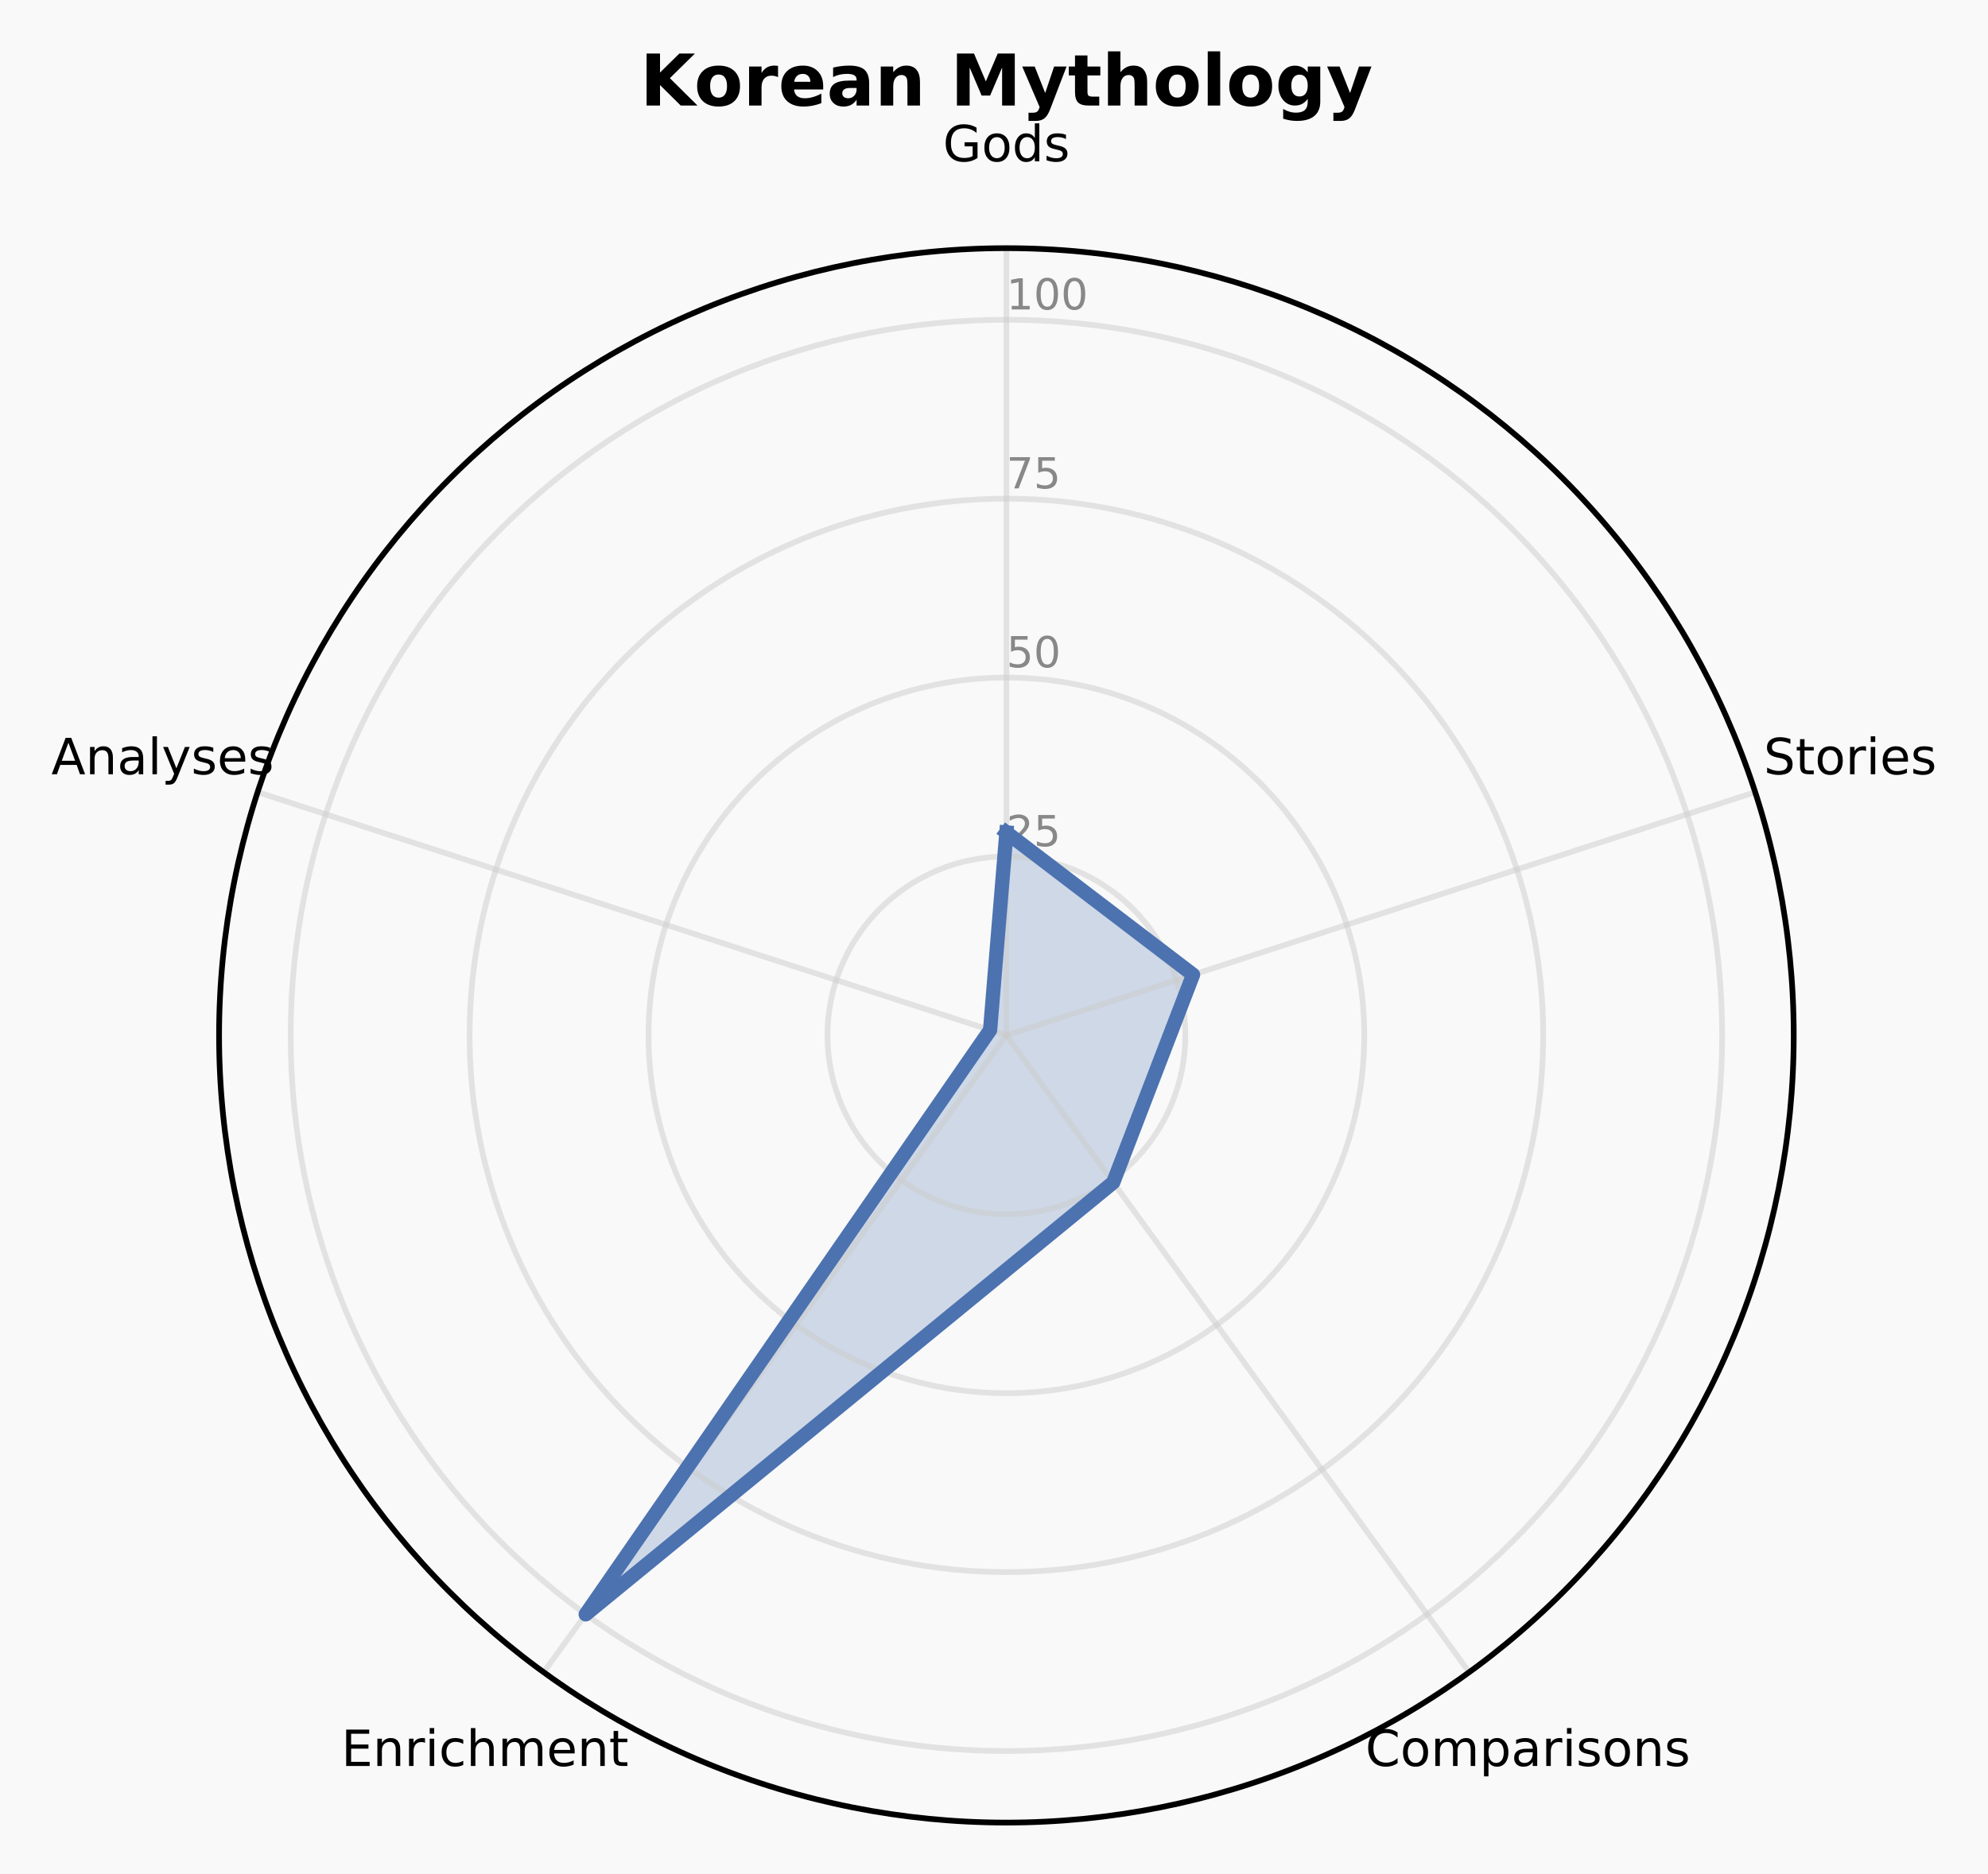
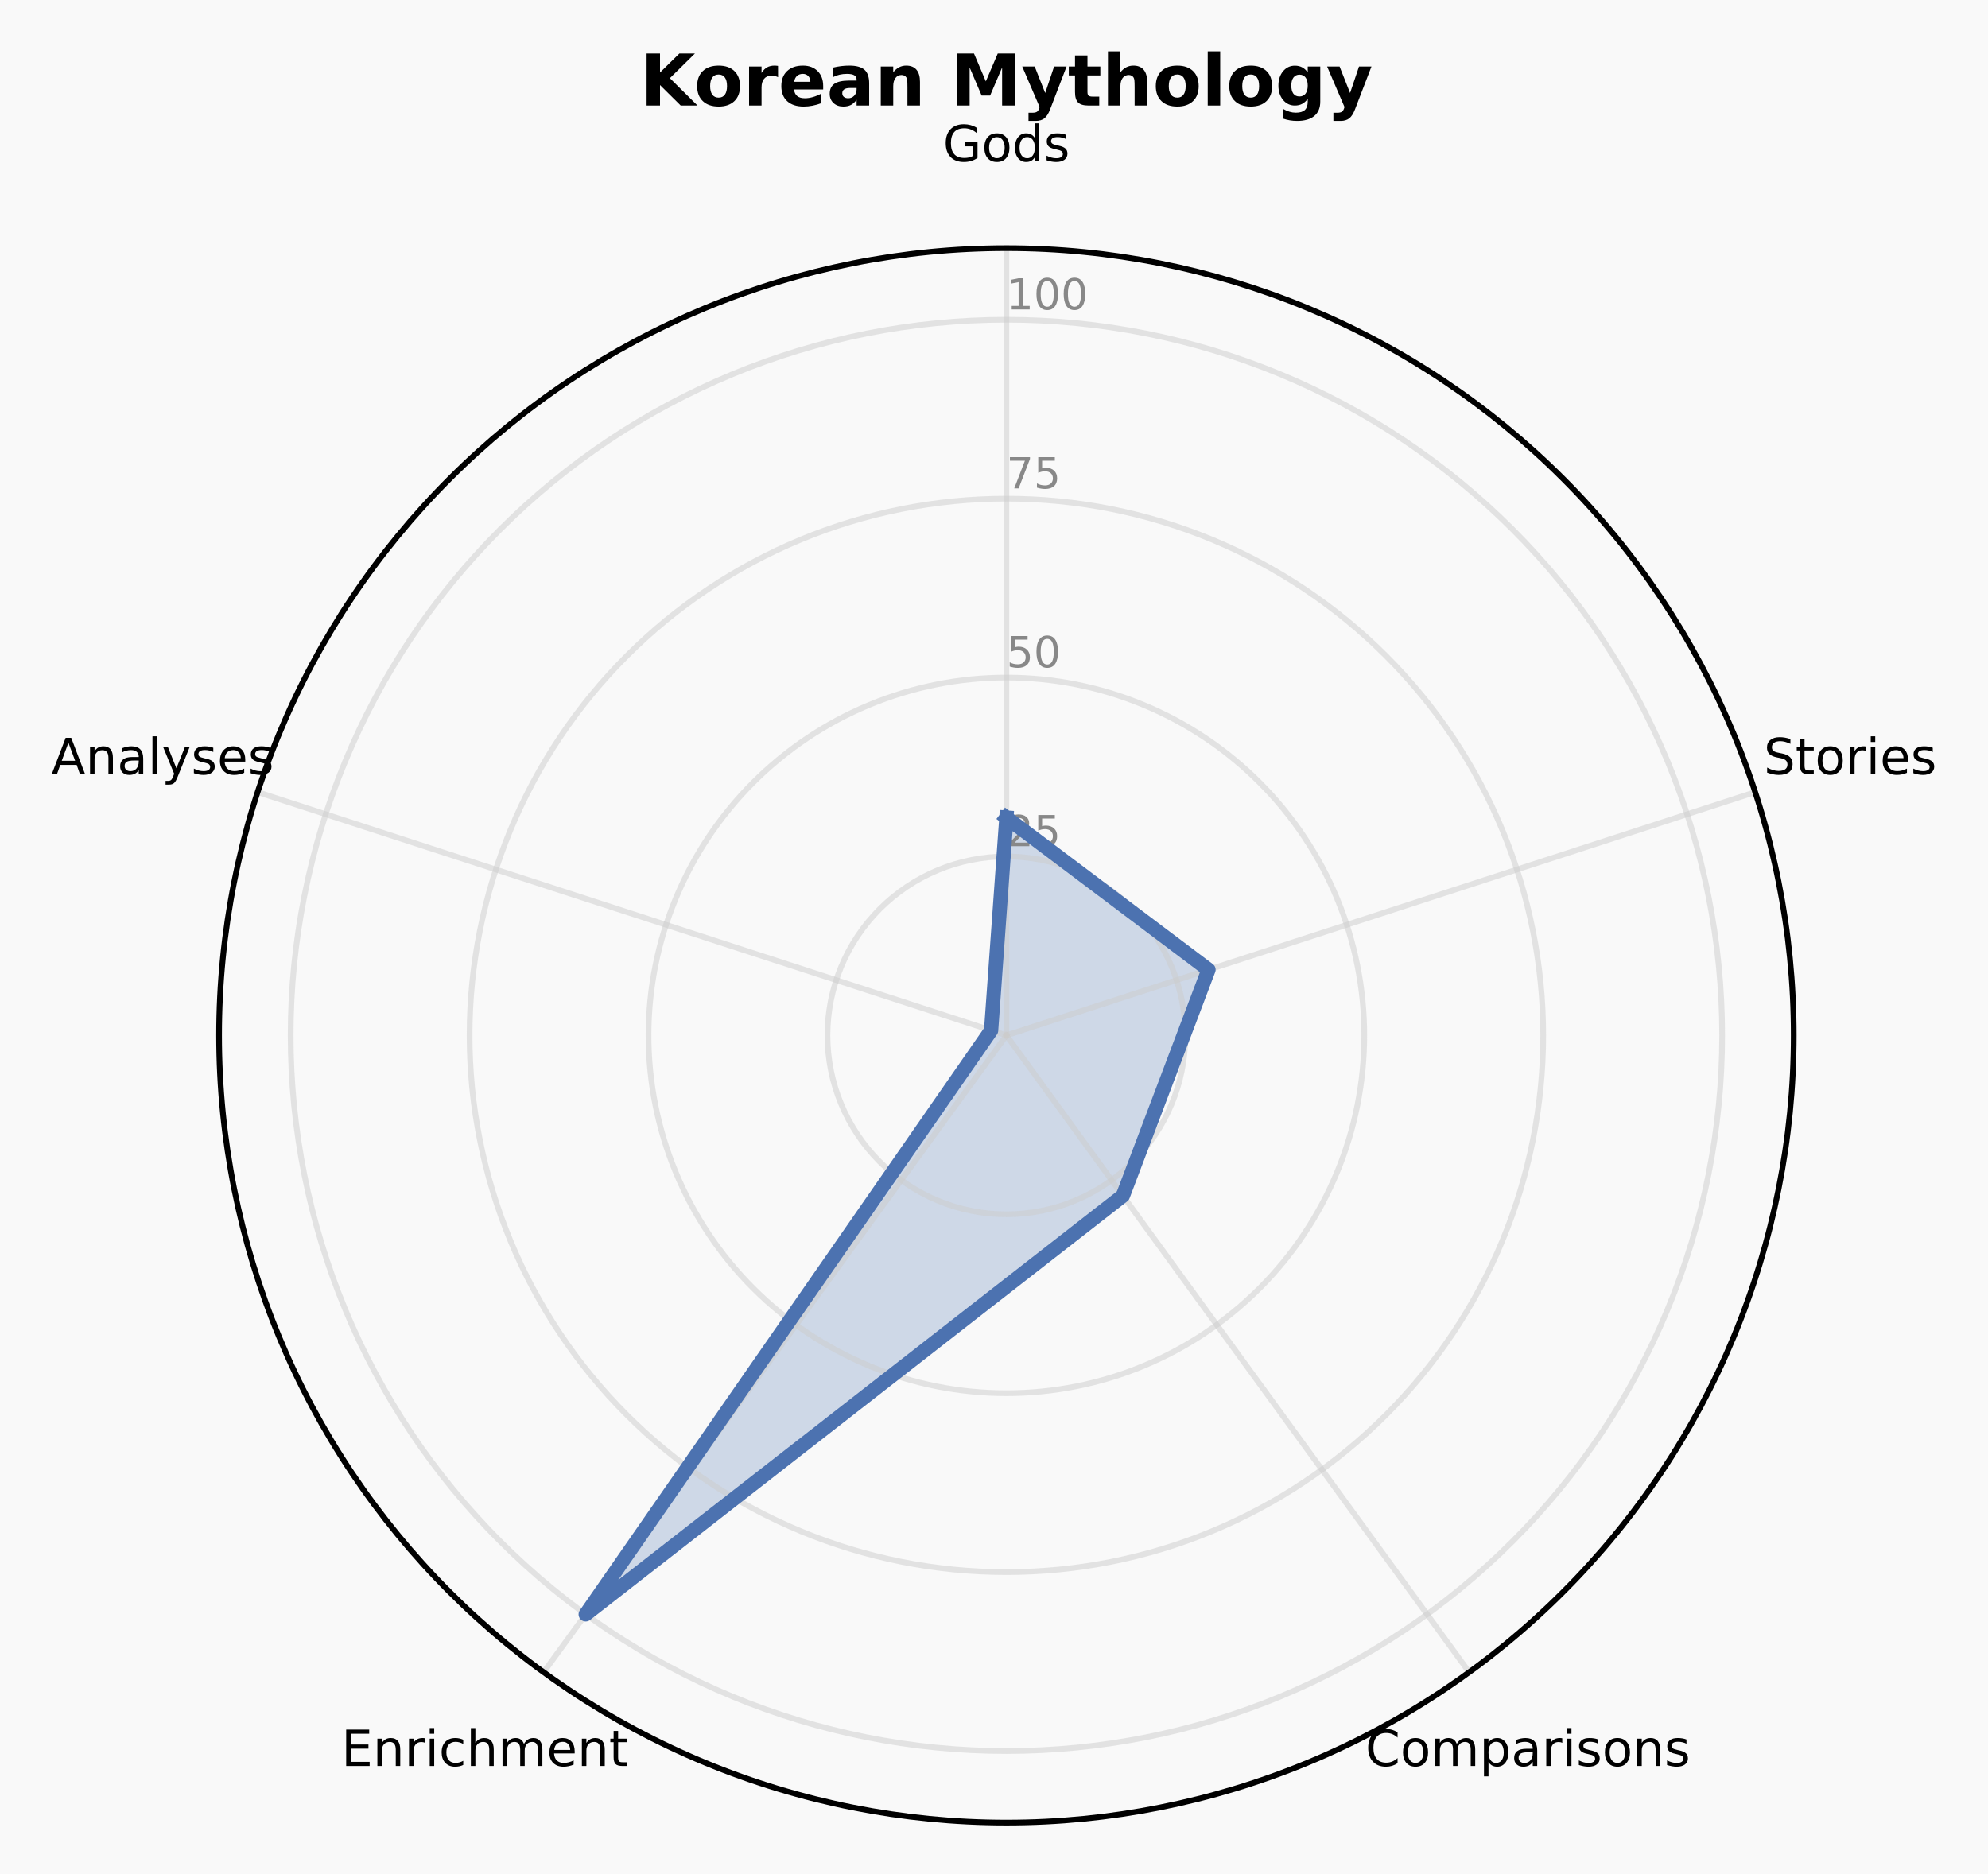
<svg xmlns="http://www.w3.org/2000/svg" xmlns:xlink="http://www.w3.org/1999/xlink" width="278.709pt" height="262.758pt" viewBox="0 0 278.709 262.758" version="1.1">
  <defs>
    <style type="text/css">*{stroke-linejoin: round; stroke-linecap: butt}</style>
  </defs>
  <g id="figure_1">
    <g id="patch_1">
      <path d="M 0 262.758  L 278.709 262.758  L 278.709 0  L 0 0  z " style="fill: #f9f9f9" />
    </g>
    <g id="axes_1">
      <g id="patch_2">
        <path d="M 251.473 145.178  C 251.473 130.683 248.618 116.329 243.071 102.938  C 237.524 89.546 229.393 77.377 219.143 67.128  C 208.894 56.878 196.725 48.748 183.334 43.201  C 169.942 37.654 155.588 34.798 141.093 34.798  C 126.598 34.798 112.244 37.654 98.853 43.201  C 85.461 48.748 73.293 56.878 63.043 67.128  C 52.794 77.377 44.663 89.546 39.116 102.938  C 33.569 116.329 30.714 130.683 30.714 145.178  C 30.714 159.673 33.569 174.027 39.116 187.418  C 44.663 200.81 52.794 212.979 63.043 223.228  C 73.293 233.478 85.461 241.609 98.853 247.155  C 112.244 252.702 126.598 255.558 141.093 255.558  C 155.588 255.558 169.942 252.702 183.334 247.155  C 196.725 241.609 208.894 233.478 219.143 223.228  C 229.393 212.979 237.524 200.81 243.071 187.418  C 248.618 174.027 251.473 159.673 251.473 145.178  M 141.093 145.178  C 141.093 145.178 141.093 145.178 141.093 145.178  C 141.093 145.178 141.093 145.178 141.093 145.178  C 141.093 145.178 141.093 145.178 141.093 145.178  C 141.093 145.178 141.093 145.178 141.093 145.178  C 141.093 145.178 141.093 145.178 141.093 145.178  C 141.093 145.178 141.093 145.178 141.093 145.178  C 141.093 145.178 141.093 145.178 141.093 145.178  C 141.093 145.178 141.093 145.178 141.093 145.178  C 141.093 145.178 141.093 145.178 141.093 145.178  C 141.093 145.178 141.093 145.178 141.093 145.178  C 141.093 145.178 141.093 145.178 141.093 145.178  C 141.093 145.178 141.093 145.178 141.093 145.178  C 141.093 145.178 141.093 145.178 141.093 145.178  C 141.093 145.178 141.093 145.178 141.093 145.178  C 141.093 145.178 141.093 145.178 141.093 145.178  C 141.093 145.178 141.093 145.178 141.093 145.178  z " style="fill: #f9f9f9" />
      </g>
      <g id="patch_3">
-         <path d="M 141.093 116.722  L 167.261 136.676  L 156.073 165.795  L 82.112 226.359  L 138.807 144.435  z " clip-path="url(#pfbaa638a23)" style="fill: #4c72b0; opacity: 0.25; stroke: #4c72b0; stroke-linejoin: miter" />
+         <path d="M 141.093 114.638  L 169.425 135.972  L 157.427 167.659  L 82.112 226.359  L 138.949 144.481  z " clip-path="url(#p4379528932)" style="fill: #4c72b0; opacity: 0.25; stroke: #4c72b0; stroke-linejoin: miter" />
      </g>
      <g id="matplotlib.axis_1">
        <g id="xtick_1">
          <g id="line2d_1">
-             <path d="M 141.093 145.178  L 141.093 34.798  " clip-path="url(#pfbaa638a23)" style="fill: none; stroke: #cccccc; stroke-opacity: 0.5; stroke-width: 0.8; stroke-linecap: square" />
+             <path d="M 141.093 145.178  L 141.093 34.798  " clip-path="url(#p4379528932)" style="fill: none; stroke: #cccccc; stroke-opacity: 0.5; stroke-width: 0.8; stroke-linecap: square" />
          </g>
          <g id="text_1">
            <g transform="translate(132.1945 22.61707) scale(0.07 -0.07)">
              <defs>
                <path id="DejaVuSans-2a" d="M 3809 666  L 3809 1919  L 2778 1919  L 2778 2438  L 4434 2438  L 4434 434  Q 4069 175 3628 42  Q 3188 -91 2688 -91  Q 1594 -91 976 548  Q 359 1188 359 2328  Q 359 3472 976 4111  Q 1594 4750 2688 4750  Q 3144 4750 3555 4637  Q 3966 4525 4313 4306  L 4313 3634  Q 3963 3931 3569 4081  Q 3175 4231 2741 4231  Q 1884 4231 1454 3753  Q 1025 3275 1025 2328  Q 1025 1384 1454 906  Q 1884 428 2741 428  Q 3075 428 3337 486  Q 3600 544 3809 666  z " transform="scale(0.015625)" />
                <path id="DejaVuSans-52" d="M 1959 3097  Q 1497 3097 1228 2736  Q 959 2375 959 1747  Q 959 1119 1226 758  Q 1494 397 1959 397  Q 2419 397 2687 759  Q 2956 1122 2956 1747  Q 2956 2369 2687 2733  Q 2419 3097 1959 3097  z M 1959 3584  Q 2709 3584 3137 3096  Q 3566 2609 3566 1747  Q 3566 888 3137 398  Q 2709 -91 1959 -91  Q 1206 -91 779 398  Q 353 888 353 1747  Q 353 2609 779 3096  Q 1206 3584 1959 3584  z " transform="scale(0.015625)" />
                <path id="DejaVuSans-47" d="M 2906 2969  L 2906 4863  L 3481 4863  L 3481 0  L 2906 0  L 2906 525  Q 2725 213 2448 61  Q 2172 -91 1784 -91  Q 1150 -91 751 415  Q 353 922 353 1747  Q 353 2572 751 3078  Q 1150 3584 1784 3584  Q 2172 3584 2448 3432  Q 2725 3281 2906 2969  z M 947 1747  Q 947 1113 1208 752  Q 1469 391 1925 391  Q 2381 391 2643 752  Q 2906 1113 2906 1747  Q 2906 2381 2643 2742  Q 2381 3103 1925 3103  Q 1469 3103 1208 2742  Q 947 2381 947 1747  z " transform="scale(0.015625)" />
                <path id="DejaVuSans-56" d="M 2834 3397  L 2834 2853  Q 2591 2978 2328 3040  Q 2066 3103 1784 3103  Q 1356 3103 1142 2972  Q 928 2841 928 2578  Q 928 2378 1081 2264  Q 1234 2150 1697 2047  L 1894 2003  Q 2506 1872 2764 1633  Q 3022 1394 3022 966  Q 3022 478 2636 193  Q 2250 -91 1575 -91  Q 1294 -91 989 -36  Q 684 19 347 128  L 347 722  Q 666 556 975 473  Q 1284 391 1588 391  Q 1994 391 2212 530  Q 2431 669 2431 922  Q 2431 1156 2273 1281  Q 2116 1406 1581 1522  L 1381 1569  Q 847 1681 609 1914  Q 372 2147 372 2553  Q 372 3047 722 3315  Q 1072 3584 1716 3584  Q 2034 3584 2315 3537  Q 2597 3491 2834 3397  z " transform="scale(0.015625)" />
              </defs>
              <use xlink:href="#DejaVuSans-2a" />
              <use xlink:href="#DejaVuSans-52" transform="translate(77.48438 0)" />
              <use xlink:href="#DejaVuSans-47" transform="translate(138.6719 0)" />
              <use xlink:href="#DejaVuSans-56" transform="translate(202.1562 0)" />
            </g>
          </g>
        </g>
        <g id="xtick_2">
          <g id="line2d_2">
-             <path d="M 141.093 145.178  L 246.07 111.069  " clip-path="url(#pfbaa638a23)" style="fill: none; stroke: #cccccc; stroke-opacity: 0.5; stroke-width: 0.8; stroke-linecap: square" />
+             <path d="M 141.093 145.178  L 246.07 111.069  " clip-path="url(#p4379528932)" style="fill: none; stroke: #cccccc; stroke-opacity: 0.5; stroke-width: 0.8; stroke-linecap: square" />
          </g>
          <g id="text_2">
            <g transform="translate(247.2616 108.5613) scale(0.07 -0.07)">
              <defs>
                <path id="DejaVuSans-36" d="M 3425 4513  L 3425 3897  Q 3066 4069 2747 4153  Q 2428 4238 2131 4238  Q 1616 4238 1336 4038  Q 1056 3838 1056 3469  Q 1056 3159 1242 3001  Q 1428 2844 1947 2747  L 2328 2669  Q 3034 2534 3370 2195  Q 3706 1856 3706 1288  Q 3706 609 3251 259  Q 2797 -91 1919 -91  Q 1588 -91 1214 -16  Q 841 59 441 206  L 441 856  Q 825 641 1194 531  Q 1563 422 1919 422  Q 2459 422 2753 634  Q 3047 847 3047 1241  Q 3047 1584 2836 1778  Q 2625 1972 2144 2069  L 1759 2144  Q 1053 2284 737 2584  Q 422 2884 422 3419  Q 422 4038 858 4394  Q 1294 4750 2059 4750  Q 2388 4750 2728 4690  Q 3069 4631 3425 4513  z " transform="scale(0.015625)" />
                <path id="DejaVuSans-57" d="M 1172 4494  L 1172 3500  L 2356 3500  L 2356 3053  L 1172 3053  L 1172 1153  Q 1172 725 1289 603  Q 1406 481 1766 481  L 2356 481  L 2356 0  L 1766 0  Q 1100 0 847 248  Q 594 497 594 1153  L 594 3053  L 172 3053  L 172 3500  L 594 3500  L 594 4494  L 1172 4494  z " transform="scale(0.015625)" />
                <path id="DejaVuSans-55" d="M 2631 2963  Q 2534 3019 2420 3045  Q 2306 3072 2169 3072  Q 1681 3072 1420 2755  Q 1159 2438 1159 1844  L 1159 0  L 581 0  L 581 3500  L 1159 3500  L 1159 2956  Q 1341 3275 1631 3429  Q 1922 3584 2338 3584  Q 2397 3584 2469 3576  Q 2541 3569 2628 3553  L 2631 2963  z " transform="scale(0.015625)" />
                <path id="DejaVuSans-4c" d="M 603 3500  L 1178 3500  L 1178 0  L 603 0  L 603 3500  z M 603 4863  L 1178 4863  L 1178 4134  L 603 4134  L 603 4863  z " transform="scale(0.015625)" />
                <path id="DejaVuSans-48" d="M 3597 1894  L 3597 1613  L 953 1613  Q 991 1019 1311 708  Q 1631 397 2203 397  Q 2534 397 2845 478  Q 3156 559 3463 722  L 3463 178  Q 3153 47 2828 -22  Q 2503 -91 2169 -91  Q 1331 -91 842 396  Q 353 884 353 1716  Q 353 2575 817 3079  Q 1281 3584 2069 3584  Q 2775 3584 3186 3129  Q 3597 2675 3597 1894  z M 3022 2063  Q 3016 2534 2758 2815  Q 2500 3097 2075 3097  Q 1594 3097 1305 2825  Q 1016 2553 972 2059  L 3022 2063  z " transform="scale(0.015625)" />
              </defs>
              <use xlink:href="#DejaVuSans-36" />
              <use xlink:href="#DejaVuSans-57" transform="translate(63.48438 0)" />
              <use xlink:href="#DejaVuSans-52" transform="translate(102.6875 0)" />
              <use xlink:href="#DejaVuSans-55" transform="translate(163.875 0)" />
              <use xlink:href="#DejaVuSans-4c" transform="translate(204.9844 0)" />
              <use xlink:href="#DejaVuSans-48" transform="translate(232.7656 0)" />
              <use xlink:href="#DejaVuSans-56" transform="translate(294.2969 0)" />
            </g>
          </g>
        </g>
        <g id="xtick_3">
          <g id="line2d_3">
-             <path d="M 141.093 145.178  L 205.973 234.477  " clip-path="url(#pfbaa638a23)" style="fill: none; stroke: #cccccc; stroke-opacity: 0.5; stroke-width: 0.8; stroke-linecap: square" />
+             <path d="M 141.093 145.178  L 205.973 234.477  " clip-path="url(#p4379528932)" style="fill: none; stroke: #cccccc; stroke-opacity: 0.5; stroke-width: 0.8; stroke-linecap: square" />
          </g>
          <g id="text_3">
            <g transform="translate(191.4228 247.6219) scale(0.07 -0.07)">
              <defs>
                <path id="DejaVuSans-26" d="M 4122 4306  L 4122 3641  Q 3803 3938 3442 4084  Q 3081 4231 2675 4231  Q 1875 4231 1450 3742  Q 1025 3253 1025 2328  Q 1025 1406 1450 917  Q 1875 428 2675 428  Q 3081 428 3442 575  Q 3803 722 4122 1019  L 4122 359  Q 3791 134 3420 21  Q 3050 -91 2638 -91  Q 1578 -91 968 557  Q 359 1206 359 2328  Q 359 3453 968 4101  Q 1578 4750 2638 4750  Q 3056 4750 3426 4639  Q 3797 4528 4122 4306  z " transform="scale(0.015625)" />
                <path id="DejaVuSans-50" d="M 3328 2828  Q 3544 3216 3844 3400  Q 4144 3584 4550 3584  Q 5097 3584 5394 3201  Q 5691 2819 5691 2113  L 5691 0  L 5113 0  L 5113 2094  Q 5113 2597 4934 2840  Q 4756 3084 4391 3084  Q 3944 3084 3684 2787  Q 3425 2491 3425 1978  L 3425 0  L 2847 0  L 2847 2094  Q 2847 2600 2669 2842  Q 2491 3084 2119 3084  Q 1678 3084 1418 2786  Q 1159 2488 1159 1978  L 1159 0  L 581 0  L 581 3500  L 1159 3500  L 1159 2956  Q 1356 3278 1631 3431  Q 1906 3584 2284 3584  Q 2666 3584 2933 3390  Q 3200 3197 3328 2828  z " transform="scale(0.015625)" />
                <path id="DejaVuSans-53" d="M 1159 525  L 1159 -1331  L 581 -1331  L 581 3500  L 1159 3500  L 1159 2969  Q 1341 3281 1617 3432  Q 1894 3584 2278 3584  Q 2916 3584 3314 3078  Q 3713 2572 3713 1747  Q 3713 922 3314 415  Q 2916 -91 2278 -91  Q 1894 -91 1617 61  Q 1341 213 1159 525  z M 3116 1747  Q 3116 2381 2855 2742  Q 2594 3103 2138 3103  Q 1681 3103 1420 2742  Q 1159 2381 1159 1747  Q 1159 1113 1420 752  Q 1681 391 2138 391  Q 2594 391 2855 752  Q 3116 1113 3116 1747  z " transform="scale(0.015625)" />
                <path id="DejaVuSans-44" d="M 2194 1759  Q 1497 1759 1228 1600  Q 959 1441 959 1056  Q 959 750 1161 570  Q 1363 391 1709 391  Q 2188 391 2477 730  Q 2766 1069 2766 1631  L 2766 1759  L 2194 1759  z M 3341 1997  L 3341 0  L 2766 0  L 2766 531  Q 2569 213 2275 61  Q 1981 -91 1556 -91  Q 1019 -91 701 211  Q 384 513 384 1019  Q 384 1609 779 1909  Q 1175 2209 1959 2209  L 2766 2209  L 2766 2266  Q 2766 2663 2505 2880  Q 2244 3097 1772 3097  Q 1472 3097 1187 3025  Q 903 2953 641 2809  L 641 3341  Q 956 3463 1253 3523  Q 1550 3584 1831 3584  Q 2591 3584 2966 3190  Q 3341 2797 3341 1997  z " transform="scale(0.015625)" />
                <path id="DejaVuSans-51" d="M 3513 2113  L 3513 0  L 2938 0  L 2938 2094  Q 2938 2591 2744 2837  Q 2550 3084 2163 3084  Q 1697 3084 1428 2787  Q 1159 2491 1159 1978  L 1159 0  L 581 0  L 581 3500  L 1159 3500  L 1159 2956  Q 1366 3272 1645 3428  Q 1925 3584 2291 3584  Q 2894 3584 3203 3211  Q 3513 2838 3513 2113  z " transform="scale(0.015625)" />
              </defs>
              <use xlink:href="#DejaVuSans-26" />
              <use xlink:href="#DejaVuSans-52" transform="translate(69.82812 0)" />
              <use xlink:href="#DejaVuSans-50" transform="translate(131.0156 0)" />
              <use xlink:href="#DejaVuSans-53" transform="translate(228.4219 0)" />
              <use xlink:href="#DejaVuSans-44" transform="translate(291.9062 0)" />
              <use xlink:href="#DejaVuSans-55" transform="translate(353.1875 0)" />
              <use xlink:href="#DejaVuSans-4c" transform="translate(394.2969 0)" />
              <use xlink:href="#DejaVuSans-56" transform="translate(422.0781 0)" />
              <use xlink:href="#DejaVuSans-52" transform="translate(474.1719 0)" />
              <use xlink:href="#DejaVuSans-51" transform="translate(535.3594 0)" />
              <use xlink:href="#DejaVuSans-56" transform="translate(598.7344 0)" />
            </g>
          </g>
        </g>
        <g id="xtick_4">
          <g id="line2d_4">
-             <path d="M 141.093 145.178  L 76.214 234.477  " clip-path="url(#pfbaa638a23)" style="fill: none; stroke: #cccccc; stroke-opacity: 0.5; stroke-width: 0.8; stroke-linecap: square" />
+             <path d="M 141.093 145.178  L 76.214 234.477  " clip-path="url(#p4379528932)" style="fill: none; stroke: #cccccc; stroke-opacity: 0.5; stroke-width: 0.8; stroke-linecap: square" />
          </g>
          <g id="text_4">
            <g transform="translate(47.8483 247.6219) scale(0.07 -0.07)">
              <defs>
                <path id="DejaVuSans-28" d="M 628 4666  L 3578 4666  L 3578 4134  L 1259 4134  L 1259 2753  L 3481 2753  L 3481 2222  L 1259 2222  L 1259 531  L 3634 531  L 3634 0  L 628 0  L 628 4666  z " transform="scale(0.015625)" />
                <path id="DejaVuSans-46" d="M 3122 3366  L 3122 2828  Q 2878 2963 2633 3030  Q 2388 3097 2138 3097  Q 1578 3097 1268 2742  Q 959 2388 959 1747  Q 959 1106 1268 751  Q 1578 397 2138 397  Q 2388 397 2633 464  Q 2878 531 3122 666  L 3122 134  Q 2881 22 2623 -34  Q 2366 -91 2075 -91  Q 1284 -91 818 406  Q 353 903 353 1747  Q 353 2603 823 3093  Q 1294 3584 2113 3584  Q 2378 3584 2631 3529  Q 2884 3475 3122 3366  z " transform="scale(0.015625)" />
                <path id="DejaVuSans-4b" d="M 3513 2113  L 3513 0  L 2938 0  L 2938 2094  Q 2938 2591 2744 2837  Q 2550 3084 2163 3084  Q 1697 3084 1428 2787  Q 1159 2491 1159 1978  L 1159 0  L 581 0  L 581 4863  L 1159 4863  L 1159 2956  Q 1366 3272 1645 3428  Q 1925 3584 2291 3584  Q 2894 3584 3203 3211  Q 3513 2838 3513 2113  z " transform="scale(0.015625)" />
              </defs>
              <use xlink:href="#DejaVuSans-28" />
              <use xlink:href="#DejaVuSans-51" transform="translate(63.1875 0)" />
              <use xlink:href="#DejaVuSans-55" transform="translate(126.5625 0)" />
              <use xlink:href="#DejaVuSans-4c" transform="translate(167.6719 0)" />
              <use xlink:href="#DejaVuSans-46" transform="translate(195.4531 0)" />
              <use xlink:href="#DejaVuSans-4b" transform="translate(250.4375 0)" />
              <use xlink:href="#DejaVuSans-50" transform="translate(313.8125 0)" />
              <use xlink:href="#DejaVuSans-48" transform="translate(411.2188 0)" />
              <use xlink:href="#DejaVuSans-51" transform="translate(472.75 0)" />
              <use xlink:href="#DejaVuSans-57" transform="translate(536.125 0)" />
            </g>
          </g>
        </g>
        <g id="xtick_5">
          <g id="line2d_5">
-             <path d="M 141.093 145.178  L 36.116 111.069  " clip-path="url(#pfbaa638a23)" style="fill: none; stroke: #cccccc; stroke-opacity: 0.5; stroke-width: 0.8; stroke-linecap: square" />
+             <path d="M 141.093 145.178  L 36.116 111.069  " clip-path="url(#p4379528932)" style="fill: none; stroke: #cccccc; stroke-opacity: 0.5; stroke-width: 0.8; stroke-linecap: square" />
          </g>
          <g id="text_5">
            <g transform="translate(7.2 108.5613) scale(0.07 -0.07)">
              <defs>
                <path id="DejaVuSans-24" d="M 2188 4044  L 1331 1722  L 3047 1722  L 2188 4044  z M 1831 4666  L 2547 4666  L 4325 0  L 3669 0  L 3244 1197  L 1141 1197  L 716 0  L 50 0  L 1831 4666  z " transform="scale(0.015625)" />
                <path id="DejaVuSans-4f" d="M 603 4863  L 1178 4863  L 1178 0  L 603 0  L 603 4863  z " transform="scale(0.015625)" />
                <path id="DejaVuSans-5c" d="M 2059 -325  Q 1816 -950 1584 -1140  Q 1353 -1331 966 -1331  L 506 -1331  L 506 -850  L 844 -850  Q 1081 -850 1212 -737  Q 1344 -625 1503 -206  L 1606 56  L 191 3500  L 800 3500  L 1894 763  L 2988 3500  L 3597 3500  L 2059 -325  z " transform="scale(0.015625)" />
              </defs>
              <use xlink:href="#DejaVuSans-24" />
              <use xlink:href="#DejaVuSans-51" transform="translate(68.40625 0)" />
              <use xlink:href="#DejaVuSans-44" transform="translate(131.7812 0)" />
              <use xlink:href="#DejaVuSans-4f" transform="translate(193.0625 0)" />
              <use xlink:href="#DejaVuSans-5c" transform="translate(220.8438 0)" />
              <use xlink:href="#DejaVuSans-56" transform="translate(280.0312 0)" />
              <use xlink:href="#DejaVuSans-48" transform="translate(332.125 0)" />
              <use xlink:href="#DejaVuSans-56" transform="translate(393.6562 0)" />
            </g>
          </g>
        </g>
      </g>
      <g id="matplotlib.axis_2">
        <g id="ytick_1">
          <g id="line2d_6">
-             <path d="M 141.093 120.092  C 144.388 120.092 147.65 120.741 150.693 122.001  C 153.737 123.262 156.503 125.11 158.832 127.439  C 161.161 129.769 163.009 132.534 164.27 135.578  C 165.531 138.621 166.18 141.884 166.18 145.178  C 166.18 148.472 165.531 151.735 164.27 154.778  C 163.009 157.822 161.161 160.587 158.832 162.917  C 156.503 165.246 153.737 167.094 150.693 168.355  C 147.65 169.615 144.388 170.264 141.093 170.264  C 137.799 170.264 134.537 169.615 131.493 168.355  C 128.45 167.094 125.684 165.246 123.355 162.917  C 121.025 160.587 119.177 157.822 117.917 154.778  C 116.656 151.735 116.007 148.472 116.007 145.178  C 116.007 141.884 116.656 138.621 117.917 135.578  C 119.177 132.534 121.025 129.769 123.355 127.439  C 125.684 125.11 128.45 123.262 131.493 122.001  C 134.537 120.741 137.799 120.092 141.093 120.092  " clip-path="url(#pfbaa638a23)" style="fill: none; stroke: #cccccc; stroke-opacity: 0.5; stroke-width: 0.8; stroke-linecap: square" />
+             <path d="M 141.093 120.092  C 144.388 120.092 147.65 120.741 150.693 122.001  C 153.737 123.262 156.503 125.11 158.832 127.439  C 161.161 129.769 163.009 132.534 164.27 135.578  C 165.531 138.621 166.18 141.884 166.18 145.178  C 166.18 148.472 165.531 151.735 164.27 154.778  C 163.009 157.822 161.161 160.587 158.832 162.917  C 156.503 165.246 153.737 167.094 150.693 168.355  C 147.65 169.615 144.388 170.264 141.093 170.264  C 137.799 170.264 134.537 169.615 131.493 168.355  C 128.45 167.094 125.684 165.246 123.355 162.917  C 121.025 160.587 119.177 157.822 117.917 154.778  C 116.656 151.735 116.007 148.472 116.007 145.178  C 116.007 141.884 116.656 138.621 117.917 135.578  C 119.177 132.534 121.025 129.769 123.355 127.439  C 125.684 125.11 128.45 123.262 131.493 122.001  C 134.537 120.741 137.799 120.092 141.093 120.092  " clip-path="url(#p4379528932)" style="fill: none; stroke: #cccccc; stroke-opacity: 0.5; stroke-width: 0.8; stroke-linecap: square" />
          </g>
          <g id="text_6">
            <g style="fill: #888888" transform="translate(141.0933 118.6504) scale(0.06 -0.06)">
              <defs>
                <path id="DejaVuSans-15" d="M 1228 531  L 3431 531  L 3431 0  L 469 0  L 469 531  Q 828 903 1448 1529  Q 2069 2156 2228 2338  Q 2531 2678 2651 2914  Q 2772 3150 2772 3378  Q 2772 3750 2511 3984  Q 2250 4219 1831 4219  Q 1534 4219 1204 4116  Q 875 4013 500 3803  L 500 4441  Q 881 4594 1212 4672  Q 1544 4750 1819 4750  Q 2544 4750 2975 4387  Q 3406 4025 3406 3419  Q 3406 3131 3298 2873  Q 3191 2616 2906 2266  Q 2828 2175 2409 1742  Q 1991 1309 1228 531  z " transform="scale(0.015625)" />
                <path id="DejaVuSans-18" d="M 691 4666  L 3169 4666  L 3169 4134  L 1269 4134  L 1269 2991  Q 1406 3038 1543 3061  Q 1681 3084 1819 3084  Q 2600 3084 3056 2656  Q 3513 2228 3513 1497  Q 3513 744 3044 326  Q 2575 -91 1722 -91  Q 1428 -91 1123 -41  Q 819 9 494 109  L 494 744  Q 775 591 1075 516  Q 1375 441 1709 441  Q 2250 441 2565 725  Q 2881 1009 2881 1497  Q 2881 1984 2565 2268  Q 2250 2553 1709 2553  Q 1456 2553 1204 2497  Q 953 2441 691 2322  L 691 4666  z " transform="scale(0.015625)" />
              </defs>
              <use xlink:href="#DejaVuSans-15" />
              <use xlink:href="#DejaVuSans-18" transform="translate(63.625 0)" />
            </g>
          </g>
        </g>
        <g id="ytick_2">
          <g id="line2d_7">
-             <path d="M 141.093 95.005  C 147.682 95.005 154.206 96.303 160.293 98.825  C 166.381 101.346 171.912 105.042 176.571 109.701  C 181.229 114.36 184.925 119.891 187.447 125.978  C 189.968 132.065 191.266 138.589 191.266 145.178  C 191.266 151.767 189.968 158.291 187.447 164.378  C 184.925 170.465 181.229 175.997 176.571 180.655  C 171.912 185.314 166.381 189.01 160.293 191.531  C 154.206 194.053 147.682 195.351 141.093 195.351  C 134.505 195.351 127.98 194.053 121.893 191.531  C 115.806 189.01 110.275 185.314 105.616 180.655  C 100.957 175.997 97.261 170.465 94.74 164.378  C 92.219 158.291 90.921 151.767 90.921 145.178  C 90.921 138.589 92.219 132.065 94.74 125.978  C 97.261 119.891 100.957 114.36 105.616 109.701  C 110.275 105.042 115.806 101.346 121.893 98.825  C 127.98 96.303 134.505 95.005 141.093 95.005  " clip-path="url(#pfbaa638a23)" style="fill: none; stroke: #cccccc; stroke-opacity: 0.5; stroke-width: 0.8; stroke-linecap: square" />
+             <path d="M 141.093 95.005  C 147.682 95.005 154.206 96.303 160.293 98.825  C 166.381 101.346 171.912 105.042 176.571 109.701  C 181.229 114.36 184.925 119.891 187.447 125.978  C 189.968 132.065 191.266 138.589 191.266 145.178  C 191.266 151.767 189.968 158.291 187.447 164.378  C 184.925 170.465 181.229 175.997 176.571 180.655  C 171.912 185.314 166.381 189.01 160.293 191.531  C 154.206 194.053 147.682 195.351 141.093 195.351  C 134.505 195.351 127.98 194.053 121.893 191.531  C 115.806 189.01 110.275 185.314 105.616 180.655  C 100.957 175.997 97.261 170.465 94.74 164.378  C 92.219 158.291 90.921 151.767 90.921 145.178  C 90.921 138.589 92.219 132.065 94.74 125.978  C 97.261 119.891 100.957 114.36 105.616 109.701  C 110.275 105.042 115.806 101.346 121.893 98.825  C 127.98 96.303 134.505 95.005 141.093 95.005  " clip-path="url(#p4379528932)" style="fill: none; stroke: #cccccc; stroke-opacity: 0.5; stroke-width: 0.8; stroke-linecap: square" />
          </g>
          <g id="text_7">
            <g style="fill: #888888" transform="translate(141.0933 93.56408) scale(0.06 -0.06)">
              <defs>
                <path id="DejaVuSans-13" d="M 2034 4250  Q 1547 4250 1301 3770  Q 1056 3291 1056 2328  Q 1056 1369 1301 889  Q 1547 409 2034 409  Q 2525 409 2770 889  Q 3016 1369 3016 2328  Q 3016 3291 2770 3770  Q 2525 4250 2034 4250  z M 2034 4750  Q 2819 4750 3233 4129  Q 3647 3509 3647 2328  Q 3647 1150 3233 529  Q 2819 -91 2034 -91  Q 1250 -91 836 529  Q 422 1150 422 2328  Q 422 3509 836 4129  Q 1250 4750 2034 4750  z " transform="scale(0.015625)" />
              </defs>
              <use xlink:href="#DejaVuSans-18" />
              <use xlink:href="#DejaVuSans-13" transform="translate(63.625 0)" />
            </g>
          </g>
        </g>
        <g id="ytick_3">
          <g id="line2d_8">
-             <path d="M 141.093 69.919  C 150.976 69.919 160.763 71.866 169.894 75.648  C 179.024 79.43 187.321 84.974 194.309 91.962  C 201.298 98.95 206.841 107.247 210.623 116.378  C 214.405 125.508 216.352 135.295 216.352 145.178  C 216.352 155.061 214.405 164.848 210.623 173.978  C 206.841 183.109 201.298 191.406 194.309 198.394  C 187.321 205.382 179.024 210.926 169.894 214.708  C 160.763 218.49 150.976 220.437 141.093 220.437  C 131.21 220.437 121.424 218.49 112.293 214.708  C 103.162 210.926 94.866 205.382 87.877 198.394  C 80.889 191.406 75.345 183.109 71.563 173.978  C 67.781 164.848 65.834 155.061 65.834 145.178  C 65.834 135.295 67.781 125.508 71.563 116.378  C 75.345 107.247 80.889 98.95 87.877 91.962  C 94.866 84.974 103.162 79.43 112.293 75.648  C 121.424 71.866 131.21 69.919 141.093 69.919  " clip-path="url(#pfbaa638a23)" style="fill: none; stroke: #cccccc; stroke-opacity: 0.5; stroke-width: 0.8; stroke-linecap: square" />
+             <path d="M 141.093 69.919  C 150.976 69.919 160.763 71.866 169.894 75.648  C 179.024 79.43 187.321 84.974 194.309 91.962  C 201.298 98.95 206.841 107.247 210.623 116.378  C 214.405 125.508 216.352 135.295 216.352 145.178  C 216.352 155.061 214.405 164.848 210.623 173.978  C 206.841 183.109 201.298 191.406 194.309 198.394  C 187.321 205.382 179.024 210.926 169.894 214.708  C 160.763 218.49 150.976 220.437 141.093 220.437  C 131.21 220.437 121.424 218.49 112.293 214.708  C 103.162 210.926 94.866 205.382 87.877 198.394  C 80.889 191.406 75.345 183.109 71.563 173.978  C 67.781 164.848 65.834 155.061 65.834 145.178  C 65.834 135.295 67.781 125.508 71.563 116.378  C 75.345 107.247 80.889 98.95 87.877 91.962  C 94.866 84.974 103.162 79.43 112.293 75.648  C 121.424 71.866 131.21 69.919 141.093 69.919  " clip-path="url(#p4379528932)" style="fill: none; stroke: #cccccc; stroke-opacity: 0.5; stroke-width: 0.8; stroke-linecap: square" />
          </g>
          <g id="text_8">
            <g style="fill: #888888" transform="translate(141.0933 68.47781) scale(0.06 -0.06)">
              <defs>
                <path id="DejaVuSans-1a" d="M 525 4666  L 3525 4666  L 3525 4397  L 1831 0  L 1172 0  L 2766 4134  L 525 4134  L 525 4666  z " transform="scale(0.015625)" />
              </defs>
              <use xlink:href="#DejaVuSans-1a" />
              <use xlink:href="#DejaVuSans-18" transform="translate(63.625 0)" />
            </g>
          </g>
        </g>
        <g id="ytick_4">
          <g id="line2d_9">
-             <path d="M 141.093 44.833  C 154.27 44.833 167.32 47.429 179.494 52.471  C 191.668 57.514 202.73 64.906 212.048 74.223  C 221.366 83.541 228.757 94.603 233.8 106.778  C 238.843 118.952 241.438 132.001 241.438 145.178  C 241.438 158.355 238.843 171.404 233.8 183.578  C 228.757 195.753 221.366 206.815 212.048 216.133  C 202.73 225.45 191.668 232.842 179.494 237.885  C 167.32 242.927 154.27 245.523 141.093 245.523  C 127.916 245.523 114.867 242.927 102.693 237.885  C 90.519 232.842 79.456 225.45 70.139 216.133  C 60.821 206.815 53.429 195.753 48.387 183.578  C 43.344 171.404 40.748 158.355 40.748 145.178  C 40.748 132.001 43.344 118.952 48.387 106.778  C 53.429 94.603 60.821 83.541 70.139 74.223  C 79.456 64.906 90.519 57.514 102.693 52.471  C 114.867 47.429 127.916 44.833 141.093 44.833  " clip-path="url(#pfbaa638a23)" style="fill: none; stroke: #cccccc; stroke-opacity: 0.5; stroke-width: 0.8; stroke-linecap: square" />
+             <path d="M 141.093 44.833  C 154.27 44.833 167.32 47.429 179.494 52.471  C 191.668 57.514 202.73 64.906 212.048 74.223  C 221.366 83.541 228.757 94.603 233.8 106.778  C 238.843 118.952 241.438 132.001 241.438 145.178  C 241.438 158.355 238.843 171.404 233.8 183.578  C 228.757 195.753 221.366 206.815 212.048 216.133  C 202.73 225.45 191.668 232.842 179.494 237.885  C 167.32 242.927 154.27 245.523 141.093 245.523  C 127.916 245.523 114.867 242.927 102.693 237.885  C 90.519 232.842 79.456 225.45 70.139 216.133  C 60.821 206.815 53.429 195.753 48.387 183.578  C 43.344 171.404 40.748 158.355 40.748 145.178  C 40.748 132.001 43.344 118.952 48.387 106.778  C 53.429 94.603 60.821 83.541 70.139 74.223  C 79.456 64.906 90.519 57.514 102.693 52.471  C 114.867 47.429 127.916 44.833 141.093 44.833  " clip-path="url(#p4379528932)" style="fill: none; stroke: #cccccc; stroke-opacity: 0.5; stroke-width: 0.8; stroke-linecap: square" />
          </g>
          <g id="text_9">
            <g style="fill: #888888" transform="translate(141.0933 43.39154) scale(0.06 -0.06)">
              <defs>
                <path id="DejaVuSans-14" d="M 794 531  L 1825 531  L 1825 4091  L 703 3866  L 703 4441  L 1819 4666  L 2450 4666  L 2450 531  L 3481 531  L 3481 0  L 794 0  L 794 531  z " transform="scale(0.015625)" />
              </defs>
              <use xlink:href="#DejaVuSans-14" />
              <use xlink:href="#DejaVuSans-13" transform="translate(63.625 0)" />
              <use xlink:href="#DejaVuSans-13" transform="translate(127.25 0)" />
            </g>
          </g>
        </g>
      </g>
      <g id="line2d_10">
-         <path d="M 141.093 116.722  L 167.261 136.676  L 156.073 165.795  L 82.112 226.359  L 138.807 144.435  L 141.093 116.722  " clip-path="url(#pfbaa638a23)" style="fill: none; stroke: #4c72b0; stroke-width: 2; stroke-linecap: square" />
+         <path d="M 141.093 114.638  L 169.425 135.972  L 157.427 167.659  L 82.112 226.359  L 138.949 144.481  L 141.093 114.638  " clip-path="url(#p4379528932)" style="fill: none; stroke: #4c72b0; stroke-width: 2; stroke-linecap: square" />
      </g>
      <g id="patch_4">
        <path d="M 141.093 34.798  C 126.598 34.798 112.244 37.654 98.853 43.201  C 85.461 48.748 73.293 56.878 63.043 67.128  C 52.794 77.377 44.663 89.546 39.116 102.938  C 33.569 116.329 30.714 130.683 30.714 145.178  C 30.714 159.673 33.569 174.027 39.116 187.418  C 44.663 200.81 52.794 212.979 63.043 223.228  C 73.293 233.478 85.461 241.609 98.853 247.155  C 112.244 252.702 126.598 255.558 141.093 255.558  C 155.588 255.558 169.942 252.702 183.334 247.155  C 196.725 241.609 208.894 233.478 219.143 223.228  C 229.393 212.979 237.524 200.81 243.071 187.418  C 248.618 174.027 251.473 159.673 251.473 145.178  C 251.473 130.683 248.618 116.329 243.071 102.938  C 237.524 89.546 229.393 77.377 219.143 67.128  C 208.894 56.878 196.725 48.748 183.334 43.201  C 169.942 37.654 155.588 34.798 141.093 34.798  " style="fill: none; stroke: #000000; stroke-width: 0.8; stroke-linejoin: miter; stroke-linecap: square" />
      </g>
      <g id="text_10">
        <g transform="translate(89.73311 14.79844) scale(0.1 -0.1)">
          <defs>
            <path id="DejaVuSans-Bold-2e" d="M 588 4666  L 1791 4666  L 1791 2963  L 3525 4666  L 4922 4666  L 2675 2456  L 5153 0  L 3647 0  L 1791 1838  L 1791 0  L 588 0  L 588 4666  z " transform="scale(0.015625)" />
            <path id="DejaVuSans-Bold-52" d="M 2203 2784  Q 1831 2784 1636 2517  Q 1441 2250 1441 1747  Q 1441 1244 1636 976  Q 1831 709 2203 709  Q 2569 709 2762 976  Q 2956 1244 2956 1747  Q 2956 2250 2762 2517  Q 2569 2784 2203 2784  z M 2203 3584  Q 3106 3584 3614 3096  Q 4122 2609 4122 1747  Q 4122 884 3614 396  Q 3106 -91 2203 -91  Q 1297 -91 786 396  Q 275 884 275 1747  Q 275 2609 786 3096  Q 1297 3584 2203 3584  z " transform="scale(0.015625)" />
            <path id="DejaVuSans-Bold-55" d="M 3138 2547  Q 2991 2616 2845 2648  Q 2700 2681 2553 2681  Q 2122 2681 1889 2404  Q 1656 2128 1656 1613  L 1656 0  L 538 0  L 538 3500  L 1656 3500  L 1656 2925  Q 1872 3269 2151 3426  Q 2431 3584 2822 3584  Q 2878 3584 2943 3579  Q 3009 3575 3134 3559  L 3138 2547  z " transform="scale(0.015625)" />
            <path id="DejaVuSans-Bold-48" d="M 4031 1759  L 4031 1441  L 1416 1441  Q 1456 1047 1700 850  Q 1944 653 2381 653  Q 2734 653 3104 758  Q 3475 863 3866 1075  L 3866 213  Q 3469 63 3072 -14  Q 2675 -91 2278 -91  Q 1328 -91 801 392  Q 275 875 275 1747  Q 275 2603 792 3093  Q 1309 3584 2216 3584  Q 3041 3584 3536 3087  Q 4031 2591 4031 1759  z M 2881 2131  Q 2881 2450 2695 2645  Q 2509 2841 2209 2841  Q 1884 2841 1681 2658  Q 1478 2475 1428 2131  L 2881 2131  z " transform="scale(0.015625)" />
            <path id="DejaVuSans-Bold-44" d="M 2106 1575  Q 1756 1575 1579 1456  Q 1403 1338 1403 1106  Q 1403 894 1545 773  Q 1688 653 1941 653  Q 2256 653 2472 879  Q 2688 1106 2688 1447  L 2688 1575  L 2106 1575  z M 3816 1997  L 3816 0  L 2688 0  L 2688 519  Q 2463 200 2181 54  Q 1900 -91 1497 -91  Q 953 -91 614 226  Q 275 544 275 1050  Q 275 1666 698 1953  Q 1122 2241 2028 2241  L 2688 2241  L 2688 2328  Q 2688 2594 2478 2717  Q 2269 2841 1825 2841  Q 1466 2841 1156 2769  Q 847 2697 581 2553  L 581 3406  Q 941 3494 1303 3539  Q 1666 3584 2028 3584  Q 2975 3584 3395 3211  Q 3816 2838 3816 1997  z " transform="scale(0.015625)" />
            <path id="DejaVuSans-Bold-51" d="M 4056 2131  L 4056 0  L 2931 0  L 2931 347  L 2931 1631  Q 2931 2084 2911 2256  Q 2891 2428 2841 2509  Q 2775 2619 2662 2680  Q 2550 2741 2406 2741  Q 2056 2741 1856 2470  Q 1656 2200 1656 1722  L 1656 0  L 538 0  L 538 3500  L 1656 3500  L 1656 2988  Q 1909 3294 2193 3439  Q 2478 3584 2822 3584  Q 3428 3584 3742 3212  Q 4056 2841 4056 2131  z " transform="scale(0.015625)" />
            <path id="DejaVuSans-Bold-3" transform="scale(0.015625)" />
            <path id="DejaVuSans-Bold-30" d="M 588 4666  L 2119 4666  L 3181 2169  L 4250 4666  L 5778 4666  L 5778 0  L 4641 0  L 4641 3413  L 3566 897  L 2803 897  L 1728 3413  L 1728 0  L 588 0  L 588 4666  z " transform="scale(0.015625)" />
            <path id="DejaVuSans-Bold-5c" d="M 78 3500  L 1197 3500  L 2138 1125  L 2938 3500  L 4056 3500  L 2584 -331  Q 2363 -916 2067 -1148  Q 1772 -1381 1288 -1381  L 641 -1381  L 641 -647  L 991 -647  Q 1275 -647 1404 -556  Q 1534 -466 1606 -231  L 1638 -134  L 78 3500  z " transform="scale(0.015625)" />
            <path id="DejaVuSans-Bold-57" d="M 1759 4494  L 1759 3500  L 2913 3500  L 2913 2700  L 1759 2700  L 1759 1216  Q 1759 972 1856 886  Q 1953 800 2241 800  L 2816 800  L 2816 0  L 1856 0  Q 1194 0 917 276  Q 641 553 641 1216  L 641 2700  L 84 2700  L 84 3500  L 641 3500  L 641 4494  L 1759 4494  z " transform="scale(0.015625)" />
            <path id="DejaVuSans-Bold-4b" d="M 4056 2131  L 4056 0  L 2931 0  L 2931 347  L 2931 1625  Q 2931 2084 2911 2256  Q 2891 2428 2841 2509  Q 2775 2619 2662 2680  Q 2550 2741 2406 2741  Q 2056 2741 1856 2470  Q 1656 2200 1656 1722  L 1656 0  L 538 0  L 538 4863  L 1656 4863  L 1656 2988  Q 1909 3294 2193 3439  Q 2478 3584 2822 3584  Q 3428 3584 3742 3212  Q 4056 2841 4056 2131  z " transform="scale(0.015625)" />
            <path id="DejaVuSans-Bold-4f" d="M 538 4863  L 1656 4863  L 1656 0  L 538 0  L 538 4863  z " transform="scale(0.015625)" />
            <path id="DejaVuSans-Bold-4a" d="M 2919 594  Q 2688 288 2409 144  Q 2131 0 1766 0  Q 1125 0 706 504  Q 288 1009 288 1791  Q 288 2575 706 3076  Q 1125 3578 1766 3578  Q 2131 3578 2409 3434  Q 2688 3291 2919 2981  L 2919 3500  L 4044 3500  L 4044 353  Q 4044 -491 3511 -936  Q 2978 -1381 1966 -1381  Q 1638 -1381 1331 -1331  Q 1025 -1281 716 -1178  L 716 -306  Q 1009 -475 1290 -558  Q 1572 -641 1856 -641  Q 2406 -641 2662 -400  Q 2919 -159 2919 353  L 2919 594  z M 2181 2772  Q 1834 2772 1640 2515  Q 1447 2259 1447 1791  Q 1447 1309 1634 1061  Q 1822 813 2181 813  Q 2531 813 2725 1069  Q 2919 1325 2919 1791  Q 2919 2259 2725 2515  Q 2531 2772 2181 2772  z " transform="scale(0.015625)" />
          </defs>
          <use xlink:href="#DejaVuSans-Bold-2e" />
          <use xlink:href="#DejaVuSans-Bold-52" transform="translate(75.73438 0)" />
          <use xlink:href="#DejaVuSans-Bold-55" transform="translate(144.4375 0)" />
          <use xlink:href="#DejaVuSans-Bold-48" transform="translate(193.75 0)" />
          <use xlink:href="#DejaVuSans-Bold-44" transform="translate(261.5781 0)" />
          <use xlink:href="#DejaVuSans-Bold-51" transform="translate(329.0625 0)" />
          <use xlink:href="#DejaVuSans-Bold-3" transform="translate(400.25 0)" />
          <use xlink:href="#DejaVuSans-Bold-30" transform="translate(435.0625 0)" />
          <use xlink:href="#DejaVuSans-Bold-5c" transform="translate(534.5781 0)" />
          <use xlink:href="#DejaVuSans-Bold-57" transform="translate(599.7656 0)" />
          <use xlink:href="#DejaVuSans-Bold-4b" transform="translate(647.5625 0)" />
          <use xlink:href="#DejaVuSans-Bold-52" transform="translate(718.75 0)" />
          <use xlink:href="#DejaVuSans-Bold-4f" transform="translate(787.4531 0)" />
          <use xlink:href="#DejaVuSans-Bold-52" transform="translate(821.7344 0)" />
          <use xlink:href="#DejaVuSans-Bold-4a" transform="translate(890.4375 0)" />
          <use xlink:href="#DejaVuSans-Bold-5c" transform="translate(962.0156 0)" />
        </g>
      </g>
    </g>
  </g>
  <defs>
-     <clipPath id="pfbaa638a23">
+     <clipPath id="p4379528932">
      <path d="M 251.473 145.178  C 251.473 130.683 248.618 116.329 243.071 102.938  C 237.524 89.546 229.393 77.377 219.143 67.128  C 208.894 56.878 196.725 48.748 183.334 43.201  C 169.942 37.654 155.588 34.798 141.093 34.798  C 126.598 34.798 112.244 37.654 98.853 43.201  C 85.461 48.748 73.293 56.878 63.043 67.128  C 52.794 77.377 44.663 89.546 39.116 102.938  C 33.569 116.329 30.714 130.683 30.714 145.178  C 30.714 159.673 33.569 174.027 39.116 187.418  C 44.663 200.81 52.794 212.979 63.043 223.228  C 73.293 233.478 85.461 241.609 98.853 247.155  C 112.244 252.702 126.598 255.558 141.093 255.558  C 155.588 255.558 169.942 252.702 183.334 247.155  C 196.725 241.609 208.894 233.478 219.143 223.228  C 229.393 212.979 237.524 200.81 243.071 187.418  C 248.618 174.027 251.473 159.673 251.473 145.178  M 141.093 145.178  C 141.093 145.178 141.093 145.178 141.093 145.178  C 141.093 145.178 141.093 145.178 141.093 145.178  C 141.093 145.178 141.093 145.178 141.093 145.178  C 141.093 145.178 141.093 145.178 141.093 145.178  C 141.093 145.178 141.093 145.178 141.093 145.178  C 141.093 145.178 141.093 145.178 141.093 145.178  C 141.093 145.178 141.093 145.178 141.093 145.178  C 141.093 145.178 141.093 145.178 141.093 145.178  C 141.093 145.178 141.093 145.178 141.093 145.178  C 141.093 145.178 141.093 145.178 141.093 145.178  C 141.093 145.178 141.093 145.178 141.093 145.178  C 141.093 145.178 141.093 145.178 141.093 145.178  C 141.093 145.178 141.093 145.178 141.093 145.178  C 141.093 145.178 141.093 145.178 141.093 145.178  C 141.093 145.178 141.093 145.178 141.093 145.178  C 141.093 145.178 141.093 145.178 141.093 145.178  z " />
    </clipPath>
  </defs>
</svg>
